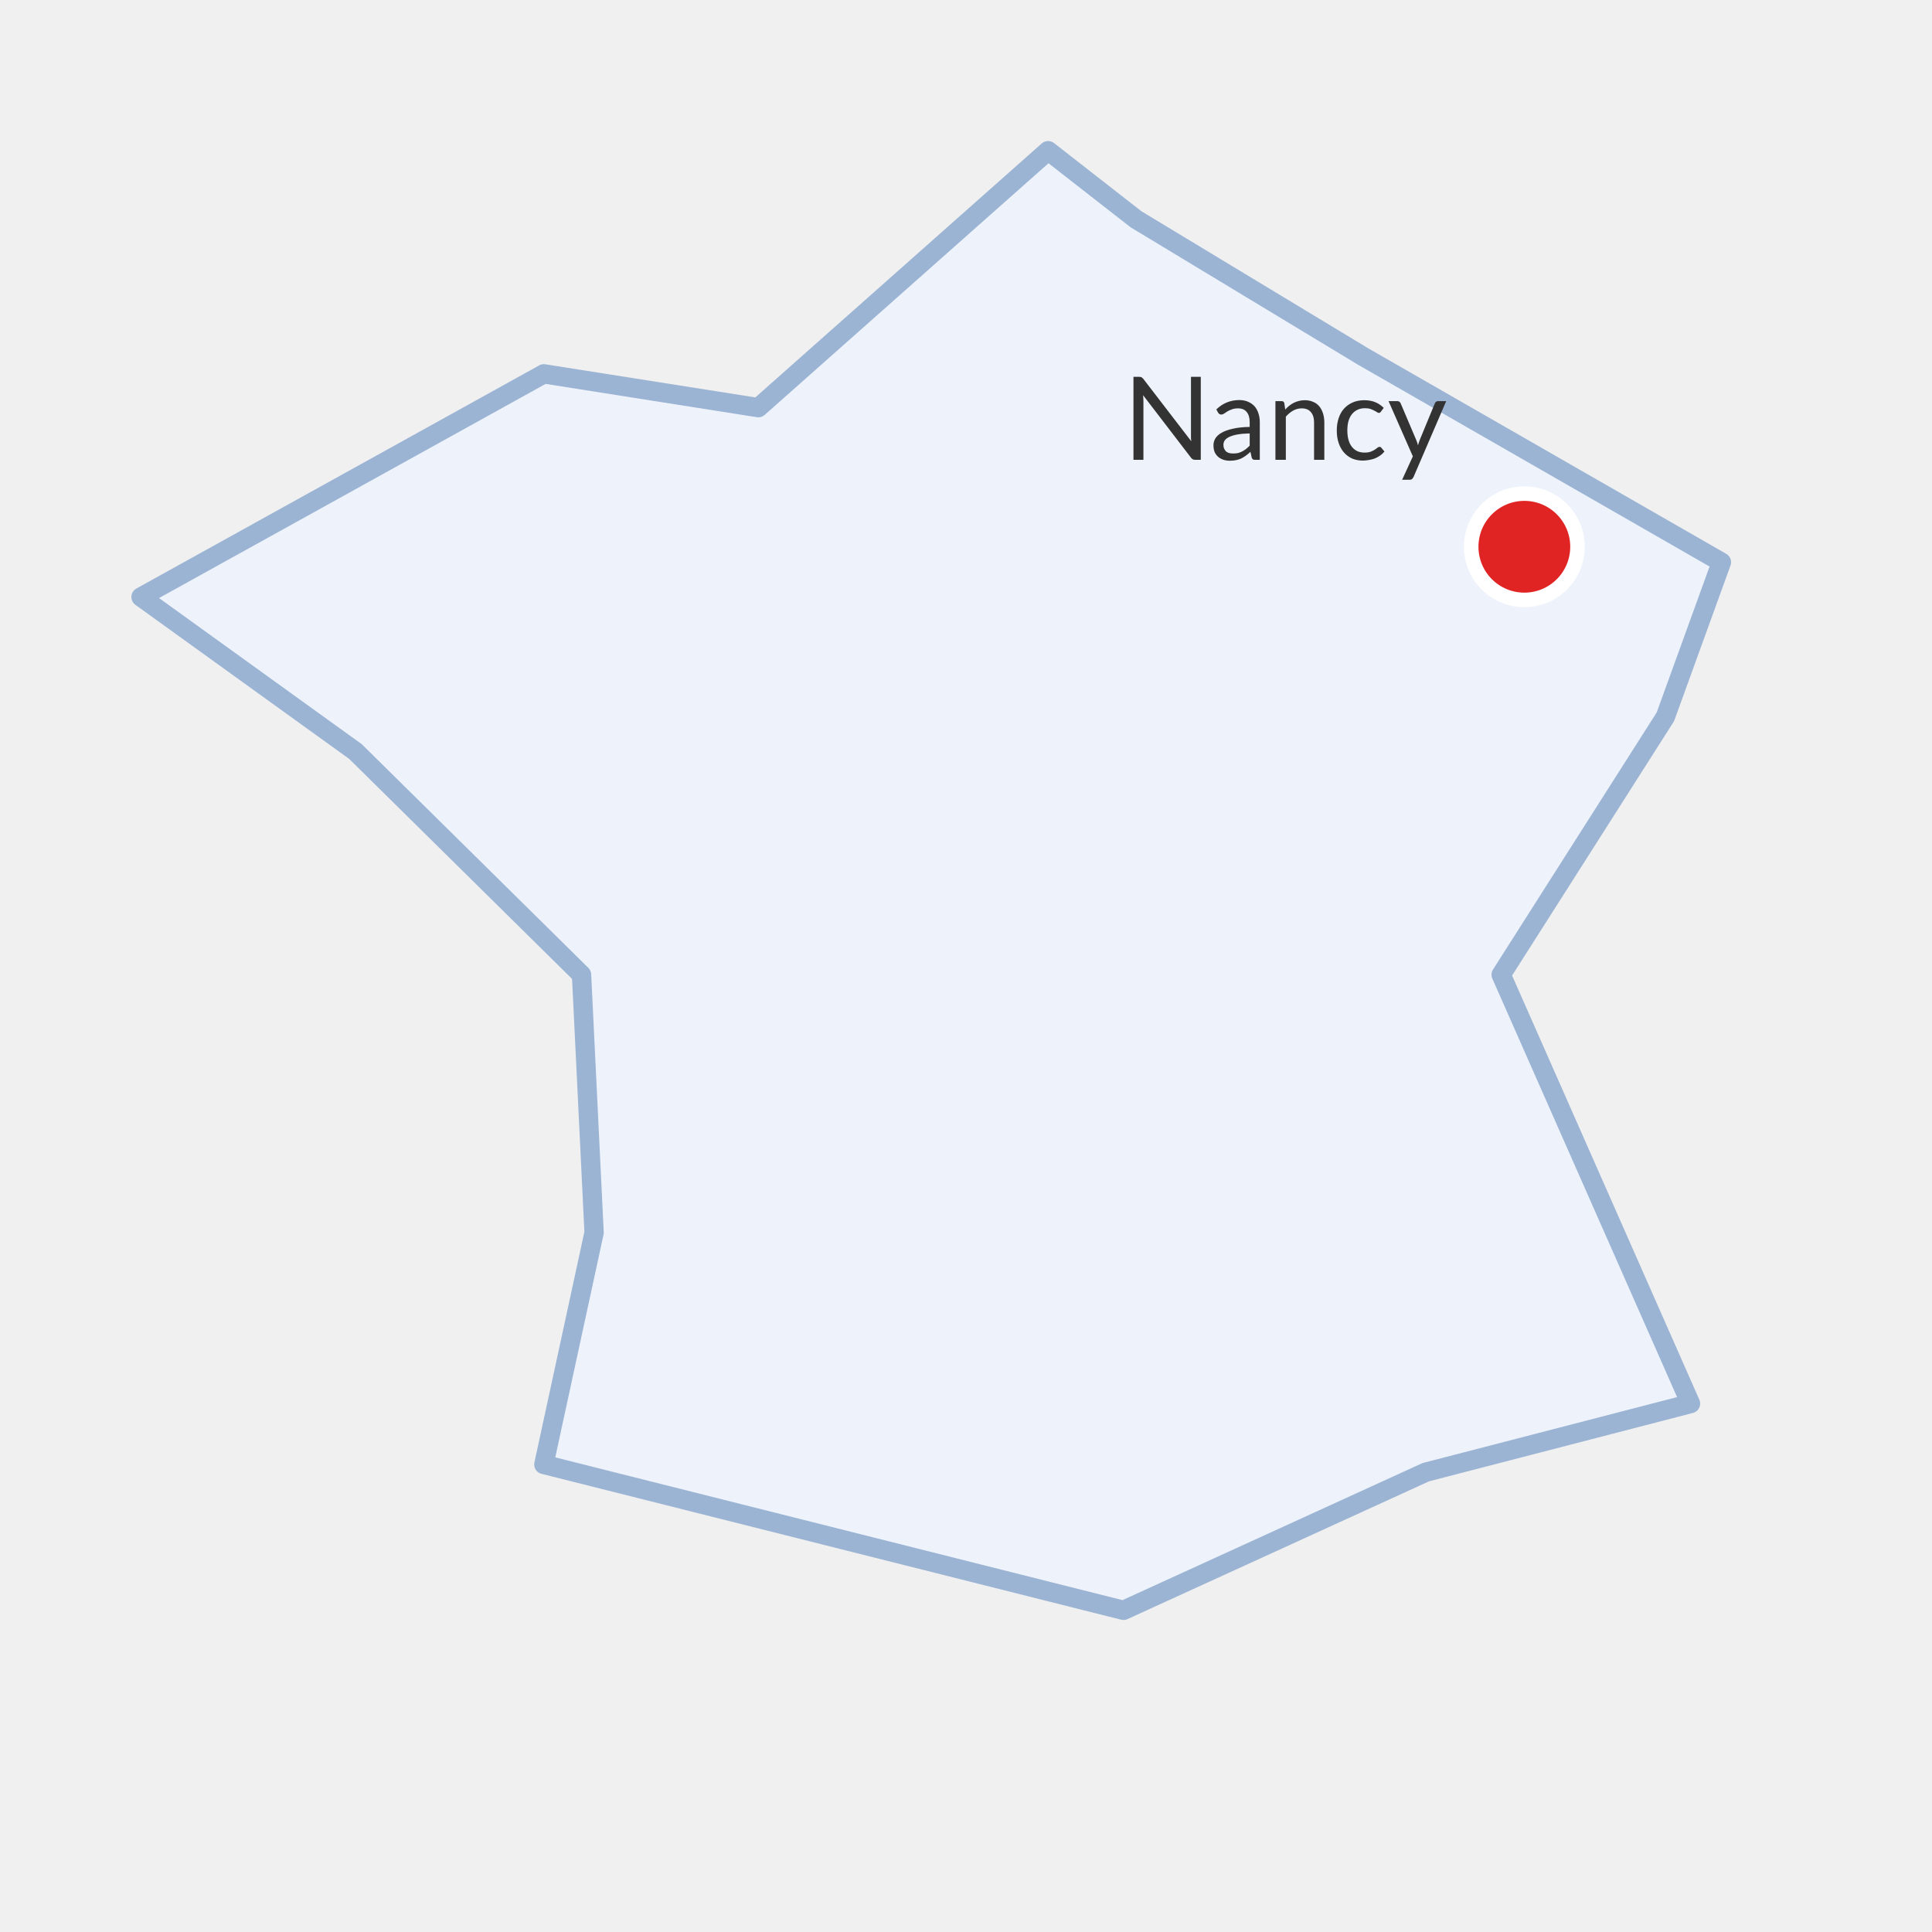
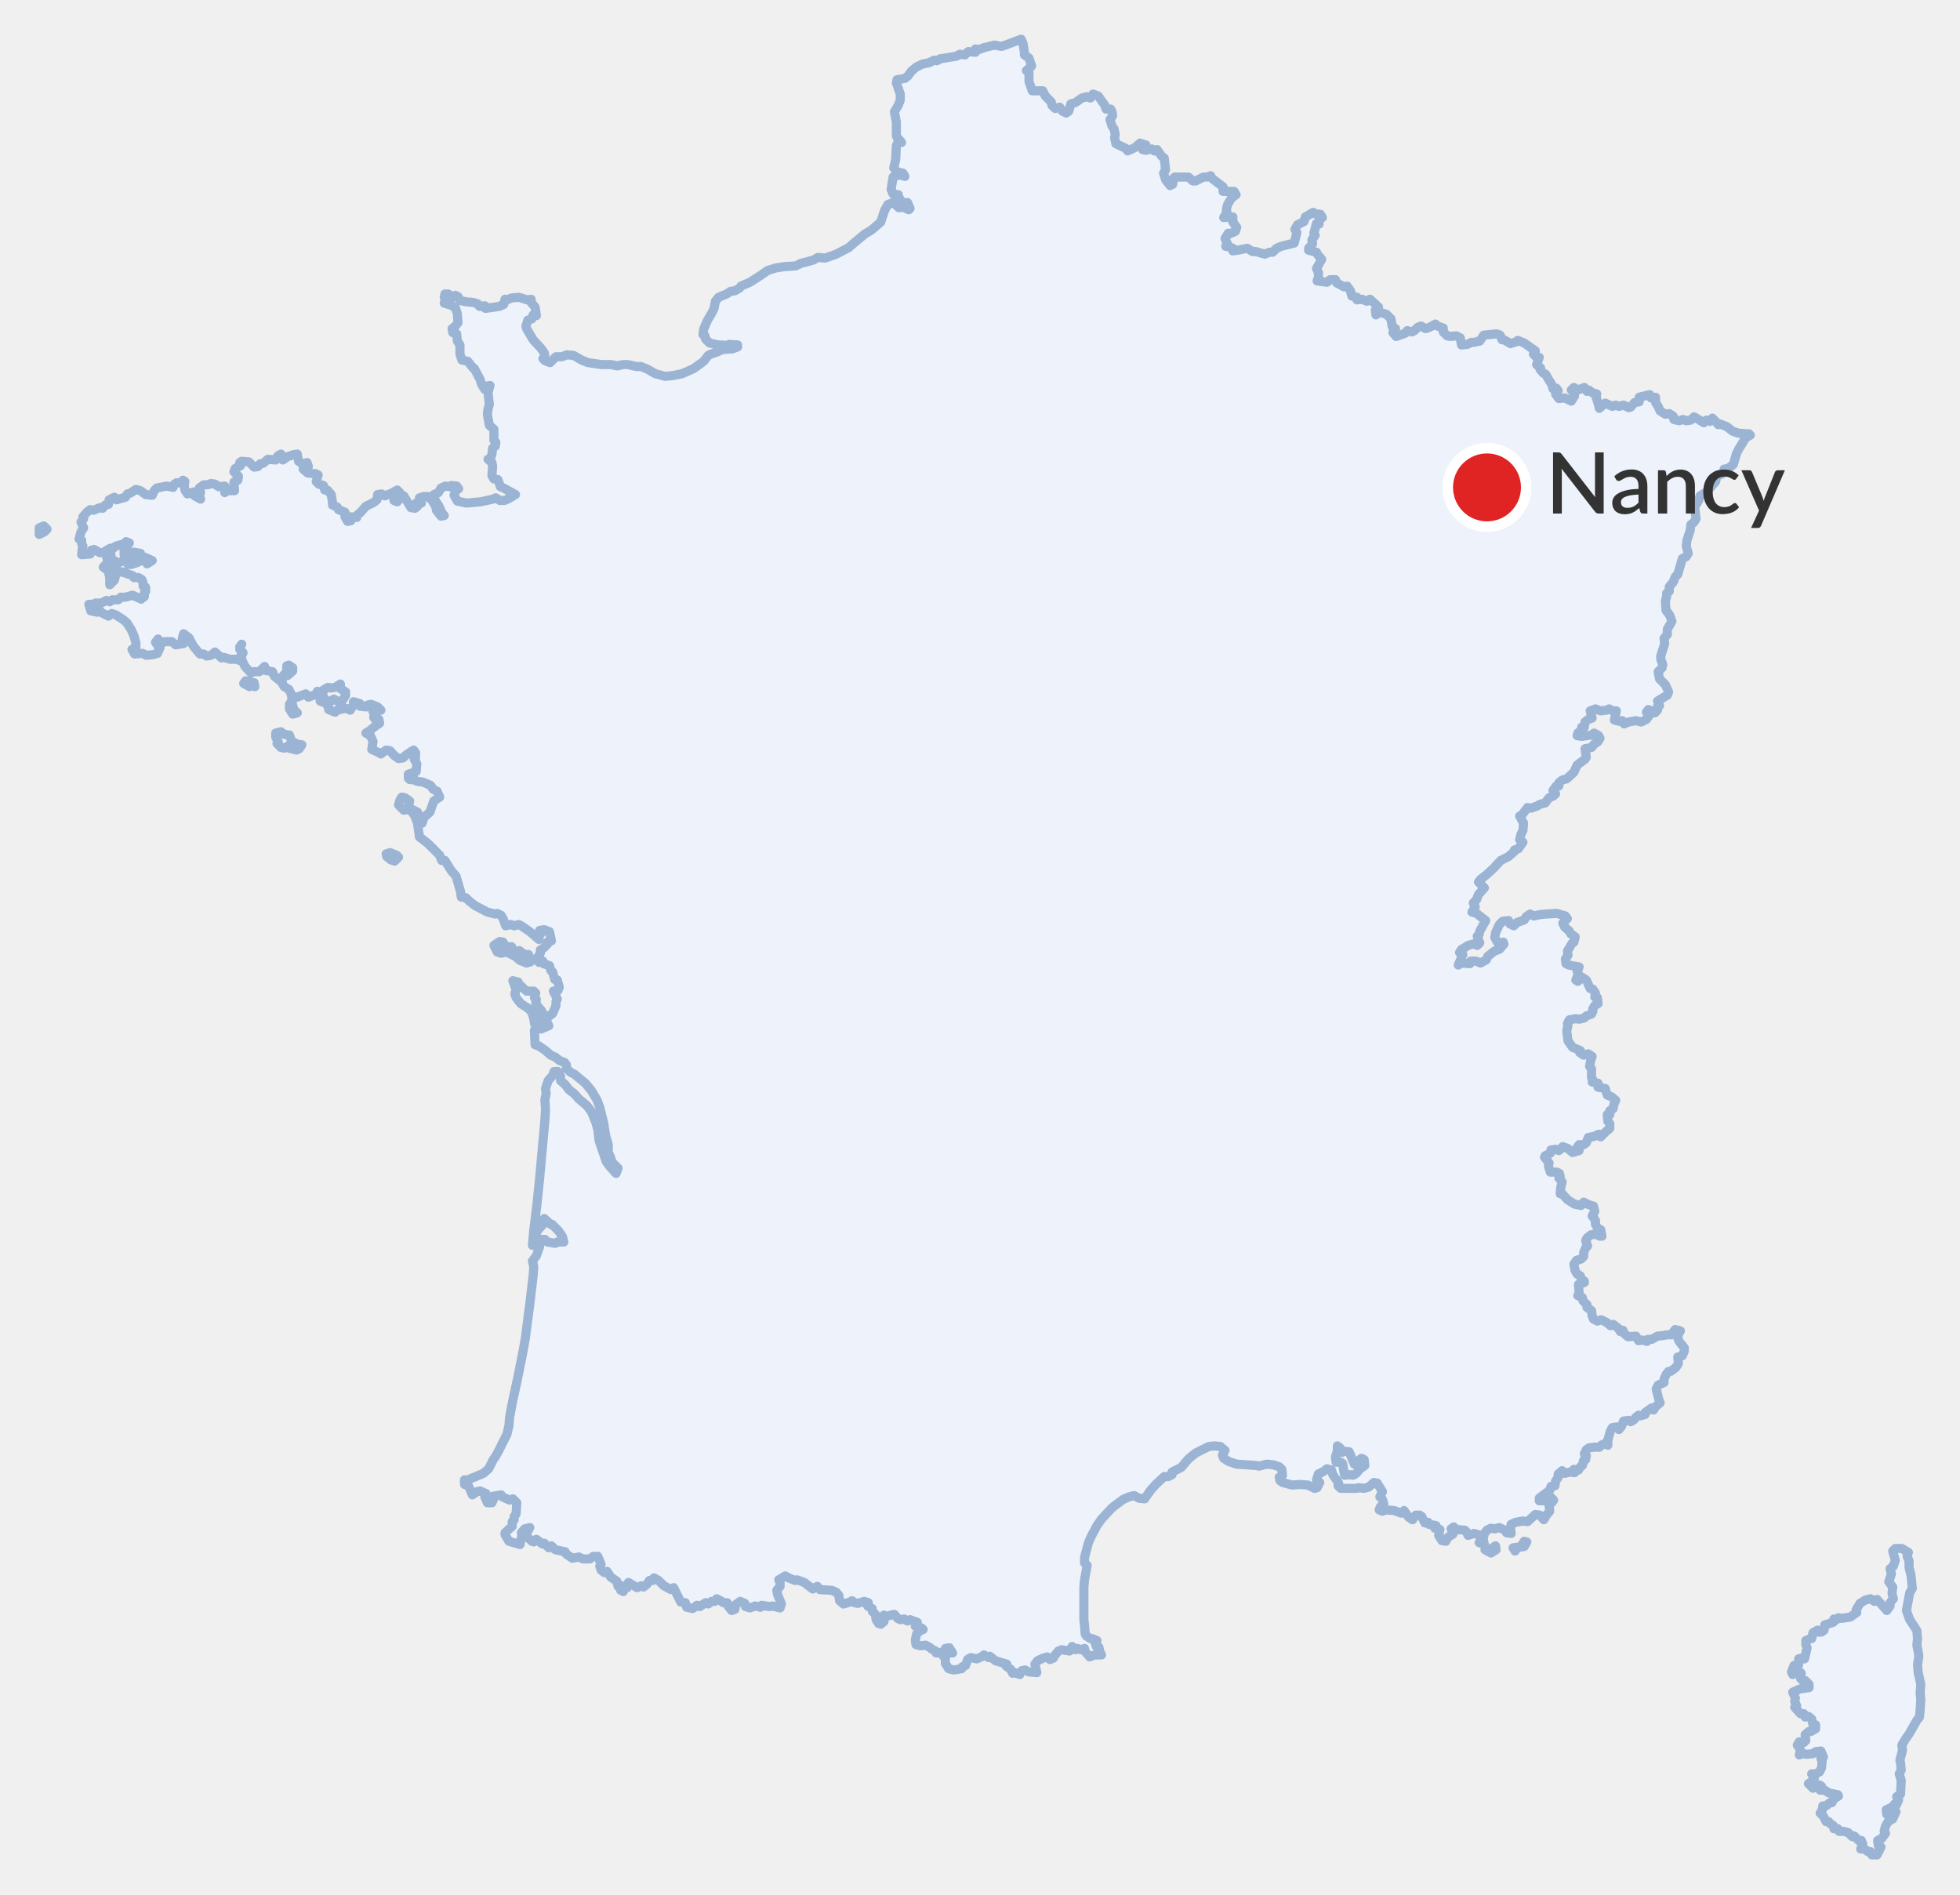
- <svg xmlns="http://www.w3.org/2000/svg" viewBox="0 0 200 200" width="200" height="200" role="img" aria-label="Map of France, Nancy">
-   <polygon points="108.5,15.6 117.6,22.7 141.1,36.9 178.2,58.2 172.4,74.2 155.4,100.9 175.0,145.3 147.6,152.4 116.3,166.7 56.3,151.6 61.5,127.6 60.2,100.9 36.8,77.8 14.6,61.8 56.3,38.7 78.5,42.2" fill="#eef3fb" stroke="#9bb4d4" stroke-width="2" stroke-linejoin="round" />
-   <circle cx="157.8" cy="56.6" r="5.5" fill="#e02424" />
-   <circle cx="157.8" cy="56.6" r="5.5" fill="none" stroke="#fff" stroke-width="1.5" />
-   <text x="149.8" y="47.6" text-anchor="end" font-family="Lato,Arial,sans-serif" font-size="12" fill="#333">Nancy</text>
+ <svg xmlns="http://www.w3.org/2000/svg" viewBox="0 0 300 290" width="300" height="290" role="img" aria-label="Map of France, Nancy">
+   <path d="M246.3,108.5 L245.9,108.7 L245.0,108.8 L244.2,108.5 L243.4,108.8 L243.7,109.9 L243.1,110.1 L242.6,110.5 L242.5,111.3 L242.1,111.3 L242.0,111.8 L241.5,112.2 L241.4,112.6 L242.1,112.7 L243.6,112.5 L244.0,112.2 L244.7,112.6 L244.9,113.0 L244.6,113.5 L244.0,113.9 L243.6,114.4 L242.6,114.6 L242.8,115.9 L242.6,116.2 L241.4,117.1 L240.9,118.2 L239.8,119.2 L239.1,119.4 L238.6,119.8 L238.6,120.3 L238.2,120.3 L237.7,121.0 L238.1,121.5 L237.8,121.8 L237.1,122.1 L236.5,122.9 L235.7,123.1 L235.2,123.4 L234.3,123.7 L233.8,123.6 L232.9,124.8 L232.6,124.9 L233.2,126.0 L233.1,127.1 L232.8,127.7 L232.6,128.5 L233.1,128.9 L232.4,129.9 L231.8,130.1 L231.8,130.3 L230.9,131.1 L229.7,131.7 L228.6,132.9 L227.5,133.9 L226.6,134.6 L226.3,135.0 L226.8,135.5 L227.2,135.9 L226.3,136.9 L226.0,137.7 L225.5,138.2 L225.8,138.8 L225.3,139.6 L226.0,139.8 L227.4,140.9 L226.5,142.5 L226.4,143.0 L226.1,143.3 L226.5,144.3 L226.1,144.7 L225.8,144.4 L224.7,144.7 L224.1,145.1 L223.7,145.3 L223.4,145.8 L223.9,146.1 L223.2,147.7 L223.8,147.4 L225.0,147.5 L225.1,147.1 L225.9,147.1 L226.6,147.4 L227.5,146.9 L227.7,146.4 L228.7,145.6 L229.5,145.3 L230.2,144.5 L230.1,144.2 L229.3,144.4 L228.8,143.5 L228.9,142.8 L229.5,141.5 L230.0,141.0 L230.9,140.9 L231.1,141.4 L231.7,141.7 L232.2,141.2 L233.3,140.8 L233.6,140.3 L234.2,139.9 L234.8,140.2 L235.6,140.0 L236.6,139.9 L238.3,139.8 L239.6,140.2 L239.9,140.6 L239.2,141.3 L239.5,141.9 L240.2,142.5 L240.4,142.9 L241.1,143.4 L240.9,144.2 L240.6,144.4 L239.9,145.6 L240.0,146.2 L239.6,146.8 L239.7,147.5 L240.1,147.7 L241.7,148.0 L241.4,148.7 L241.6,149.0 L241.2,150.0 L241.5,150.2 L242.2,149.6 L242.8,150.0 L243.4,151.3 L243.8,151.4 L244.2,152.0 L244.1,152.6 L244.5,152.7 L244.6,153.6 L244.1,153.9 L243.8,154.4 L243.8,154.8 L243.6,155.2 L242.8,155.5 L242.5,155.8 L241.7,156.0 L241.2,155.9 L240.2,156.1 L239.9,156.7 L240.0,156.9 L239.8,157.8 L240.0,159.3 L240.7,160.3 L241.9,160.8 L241.8,161.1 L242.4,161.5 L243.1,161.3 L243.7,161.7 L243.5,162.2 L243.3,163.2 L243.6,163.6 L243.6,164.9 L243.8,165.3 L243.7,165.6 L244.6,165.8 L244.6,166.4 L245.7,166.6 L246.0,167.6 L246.7,167.9 L247.3,168.4 L247.0,169.1 L246.9,169.7 L246.4,170.0 L246.4,170.6 L246.0,170.6 L246.1,171.6 L246.4,172.0 L246.4,172.7 L245.8,173.2 L245.0,174.0 L244.7,173.6 L244.1,173.9 L243.1,174.1 L242.8,174.9 L242.4,175.2 L241.7,175.2 L241.4,175.6 L241.7,176.1 L240.7,176.4 L240.0,175.8 L239.2,175.5 L238.6,176.1 L238.1,175.9 L237.4,176.0 L237.3,176.5 L236.5,176.9 L236.4,177.1 L237.1,178.0 L237.0,178.5 L237.3,179.4 L238.3,179.4 L238.7,179.6 L238.8,180.1 L238.6,180.3 L239.1,180.9 L238.9,181.7 L238.8,182.7 L239.2,182.8 L239.9,183.6 L241.0,184.3 L242.0,184.5 L242.4,184.0 L243.2,184.4 L243.9,184.6 L244.1,185.4 L243.7,186.1 L244.2,186.8 L244.2,187.4 L244.6,188.1 L245.0,188.2 L245.2,189.2 L244.9,189.2 L244.2,188.9 L243.5,189.0 L242.9,189.5 L242.7,189.9 L243.0,190.7 L242.7,191.0 L242.4,191.7 L242.4,192.3 L242.0,192.7 L241.3,192.9 L240.9,193.5 L241.1,194.5 L241.4,195.0 L241.9,195.3 L242.0,195.7 L242.5,196.1 L242.5,196.3 L241.6,196.6 L241.7,197.9 L241.5,198.3 L242.2,198.6 L242.3,199.1 L242.9,199.7 L242.9,200.1 L243.6,200.6 L243.7,201.4 L243.9,201.9 L244.5,202.2 L245.1,202.0 L245.9,202.4 L246.5,202.9 L246.9,202.7 L247.7,203.3 L248.0,203.8 L248.4,203.6 L248.6,204.1 L249.2,204.6 L250.4,204.5 L250.8,205.2 L251.4,205.1 L252.1,205.3 L252.2,205.0 L252.8,205.0 L253.7,204.5 L254.7,204.4 L255.1,204.3 L255.8,204.3 L256.4,203.5 L257.2,203.7 L256.9,204.2 L256.8,204.8 L257.0,205.3 L257.8,206.3 L257.8,206.8 L257.5,207.5 L256.8,207.7 L256.9,208.7 L256.5,209.3 L255.7,209.9 L255.4,209.9 L255.0,210.4 L254.7,211.1 L254.7,211.6 L253.8,212.0 L253.5,212.6 L253.9,214.2 L254.1,214.7 L253.4,215.3 L253.1,215.8 L252.8,215.5 L251.8,216.2 L251.8,216.5 L251.1,216.7 L250.8,216.6 L250.4,216.9 L250.1,217.3 L249.6,217.6 L249.3,217.4 L248.5,217.5 L248.2,218.3 L247.8,218.8 L247.5,218.4 L246.8,218.5 L246.5,219.0 L246.1,220.4 L246.1,221.2 L245.7,220.9 L245.1,221.2 L244.8,221.5 L244.0,221.5 L243.2,221.6 L242.8,221.9 L242.5,222.5 L242.8,222.8 L242.7,223.4 L242.4,223.5 L242.2,224.3 L241.9,224.5 L241.6,225.0 L240.9,224.9 L241.0,225.4 L240.3,225.3 L239.5,225.5 L239.1,225.1 L238.5,225.6 L238.5,226.1 L238.1,226.7 L238.0,227.4 L237.4,227.5 L237.2,228.1 L235.6,229.3 L235.6,229.7 L236.3,229.7 L236.7,229.4 L237.1,229.6 L237.4,229.2 L237.8,229.6 L237.6,229.9 L237.1,230.4 L237.2,231.3 L236.7,231.9 L236.3,232.6 L235.7,231.9 L235.0,231.8 L233.8,232.9 L233.1,232.8 L232.0,233.0 L231.3,233.3 L231.2,233.8 L231.3,234.7 L230.6,234.6 L230.3,234.2 L229.5,233.8 L228.8,234.0 L228.2,233.9 L227.6,234.2 L227.2,234.7 L227.0,235.5 L227.2,236.4 L226.4,236.1 L226.7,235.8 L226.6,235.0 L225.6,234.7 L224.7,235.0 L224.5,234.5 L224.2,234.2 L222.9,234.1 L222.5,233.7 L222.1,234.0 L222.4,234.8 L221.6,235.3 L221.3,235.9 L220.7,235.8 L220.2,235.0 L220.4,234.1 L219.6,233.9 L219.8,233.5 L218.7,233.3 L218.6,233.0 L218.1,233.1 L217.6,232.1 L217.3,231.9 L216.7,231.9 L216.2,232.6 L215.6,232.2 L214.9,231.2 L214.5,231.6 L213.4,231.2 L212.1,231.1 L211.6,231.3 L211.1,231.1 L211.3,230.6 L211.8,230.2 L211.6,229.5 L211.2,229.1 L211.6,228.3 L210.8,227.0 L210.3,226.9 L209.5,227.6 L208.8,227.8 L207.9,227.7 L207.7,227.8 L205.2,227.8 L204.8,227.4 L204.9,227.0 L204.0,225.7 L203.8,225.0 L203.1,224.8 L202.6,225.2 L201.8,225.6 L201.5,226.5 L202.0,226.9 L201.6,227.7 L201.2,227.8 L200.2,227.3 L198.9,227.2 L197.8,227.3 L196.3,226.9 L195.9,226.6 L195.8,226.1 L196.3,225.8 L196.2,224.9 L195.8,224.5 L194.9,224.2 L193.9,224.1 L192.7,224.4 L192.3,224.3 L189.3,224.1 L188.1,223.7 L187.3,223.2 L187.1,222.7 L187.5,222.0 L186.8,221.4 L185.9,221.3 L185.0,221.4 L184.2,221.8 L183.0,222.4 L181.9,223.3 L180.8,224.6 L179.4,225.3 L179.4,225.7 L178.8,226.0 L178.2,226.0 L177.0,227.1 L176.1,228.1 L175.2,229.4 L174.3,229.3 L173.6,228.9 L172.8,229.1 L171.9,229.5 L170.3,230.7 L169.9,231.1 L168.6,232.5 L167.9,233.5 L167.0,235.2 L166.6,236.1 L166.0,238.4 L166.0,239.2 L166.4,239.6 L166.0,241.8 L165.9,242.9 L165.9,244.9 L165.9,246.4 L165.9,247.9 L166.0,248.8 L166.1,250.1 L166.3,250.4 L166.9,250.8 L167.2,250.8 L167.9,251.1 L167.6,251.4 L167.8,252.0 L168.2,252.1 L168.3,252.7 L168.6,253.3 L167.5,253.3 L166.8,253.6 L166.1,252.8 L166.0,252.3 L165.4,252.5 L164.9,252.3 L164.6,252.5 L164.1,252.0 L163.7,252.7 L162.5,252.5 L162.0,252.7 L161.5,253.3 L161.2,253.8 L160.7,254.0 L160.3,253.6 L159.6,253.8 L158.8,254.2 L158.4,254.7 L158.7,256.0 L157.5,255.9 L156.9,255.6 L156.4,255.7 L156.1,256.3 L155.3,256.0 L155.0,256.1 L154.7,255.5 L154.0,255.0 L154.1,254.7 L152.4,254.2 L151.5,253.5 L151.3,253.7 L150.6,253.3 L150.4,253.5 L149.5,253.9 L148.6,253.7 L148.1,254.0 L147.8,254.9 L147.3,255.1 L147.2,255.4 L146.0,255.6 L145.2,255.4 L144.7,254.6 L144.7,253.7 L144.4,253.5 L144.3,252.8 L143.9,253.0 L143.3,253.0 L143.2,252.7 L142.6,252.4 L142.4,252.2 L141.7,251.8 L140.9,251.9 L140.2,251.7 L140.1,251.0 L140.3,250.1 L140.7,249.7 L141.3,249.4 L141.1,249.2 L140.1,248.9 L140.4,248.3 L139.3,247.9 L138.9,248.1 L138.4,247.8 L137.8,247.9 L137.4,247.7 L136.9,247.1 L136.7,247.1 L135.7,247.4 L135.3,247.2 L135.1,247.8 L135.3,248.2 L134.8,248.6 L134.5,248.5 L134.1,247.9 L134.0,247.1 L133.5,246.6 L133.5,246.2 L132.8,245.8 L132.9,245.3 L132.3,245.1 L131.3,245.4 L130.8,245.3 L130.4,245.0 L130.1,245.2 L129.1,245.5 L128.5,245.0 L128.4,244.2 L128.0,243.7 L127.3,243.4 L125.5,243.3 L125.1,242.8 L124.4,243.2 L123.1,242.2 L122.0,241.8 L121.7,241.9 L120.7,241.5 L120.2,241.2 L119.2,241.8 L119.4,242.2 L119.4,242.8 L118.9,243.4 L119.0,244.0 L119.6,245.5 L119.4,246.1 L118.2,245.8 L117.8,245.9 L116.6,245.7 L116.4,246.0 L115.6,245.8 L114.8,246.1 L114.1,245.9 L114.0,245.4 L113.3,245.1 L112.6,245.6 L112.5,246.3 L112.0,246.5 L111.5,245.9 L111.3,245.3 L110.7,245.3 L110.3,245.0 L109.7,244.7 L109.4,245.1 L108.9,245.1 L108.4,245.5 L108.0,245.3 L107.1,245.9 L106.7,245.7 L106.0,246.2 L105.1,246.0 L104.9,245.3 L104.2,245.2 L103.1,243.0 L102.7,243.3 L101.6,242.7 L100.8,241.9 L100.1,241.5 L99.9,241.9 L99.4,241.9 L99.0,242.5 L98.5,242.9 L98.2,242.7 L97.5,243.0 L96.2,242.2 L95.9,242.6 L96.0,243.0 L95.6,243.1 L95.4,243.6 L95.0,243.4 L95.1,242.7 L94.6,242.8 L94.4,242.0 L93.5,241.4 L92.9,240.5 L92.5,240.7 L92.0,240.3 L91.8,239.7 L92.0,239.4 L91.5,238.2 L90.8,238.2 L90.3,238.6 L89.2,238.6 L88.6,238.3 L87.6,238.5 L86.6,237.8 L86.5,237.5 L85.0,237.2 L84.4,236.6 L84.0,236.9 L83.3,236.2 L83.0,236.3 L82.1,235.6 L81.7,236.0 L81.4,235.9 L81.0,235.5 L80.5,235.2 L80.7,234.5 L81.1,233.8 L80.3,234.0 L79.8,234.6 L79.9,234.9 L79.6,236.4 L77.9,235.9 L77.3,234.9 L77.3,234.6 L78.4,233.6 L78.4,232.9 L78.7,232.6 L78.7,232.1 L79.0,231.7 L79.1,230.0 L78.5,229.4 L78.0,229.6 L76.9,229.1 L76.7,228.8 L75.5,229.0 L75.6,229.3 L75.3,230.0 L74.6,230.0 L74.2,229.1 L74.4,228.6 L73.5,228.2 L73.0,228.3 L72.3,228.8 L71.7,227.4 L71.1,227.2 L71.1,226.5 L71.6,226.5 L74.0,225.5 L74.8,224.8 L75.5,223.4 L75.8,223.0 L76.3,222.1 L76.9,220.9 L77.6,219.5 L77.9,218.2 L78.0,216.9 L78.5,214.3 L79.2,211.1 L80.0,207.1 L80.4,204.9 L81.1,199.5 L81.6,195.3 L81.7,193.9 L81.5,193.0 L82.1,192.2 L82.6,190.8 L82.6,190.3 L82.8,189.7 L83.4,189.7 L83.8,190.1 L85.0,190.3 L85.3,190.1 L86.3,190.1 L86.1,189.3 L85.5,188.4 L84.5,187.4 L84.3,187.4 L83.3,186.5 L83.1,187.0 L83.2,187.3 L82.3,188.3 L81.9,189.2 L81.8,190.3 L81.5,190.6 L81.7,188.3 L82.2,184.2 L82.6,180.3 L82.9,177.0 L83.4,171.5 L83.5,169.8 L83.4,168.3 L83.6,167.4 L83.5,166.6 L83.9,165.4 L84.6,164.6 L84.8,164.0 L85.4,164.0 L85.8,164.7 L85.8,165.4 L86.5,166.0 L87.1,166.8 L87.9,167.4 L88.6,168.2 L89.8,169.2 L90.5,170.1 L91.2,171.8 L91.5,172.9 L91.7,174.6 L92.8,177.8 L93.4,178.6 L94.3,179.6 L94.6,178.8 L93.7,177.9 L93.4,177.0 L93.1,176.4 L93.1,175.2 L92.7,173.8 L92.4,171.9 L92.1,170.7 L91.8,169.5 L91.4,168.4 L90.5,166.9 L89.6,165.8 L87.9,164.4 L87.3,164.1 L86.7,163.5 L86.7,163.0 L86.4,162.6 L85.6,162.3 L85.0,161.8 L84.3,161.5 L83.5,160.8 L82.5,160.1 L81.9,159.9 L81.8,157.7 L82.5,157.3 L82.8,157.5 L84.0,157.0 L83.5,155.9 L83.6,155.4 L84.1,155.5 L84.6,155.1 L85.1,153.9 L85.1,153.3 L85.3,152.9 L84.7,151.7 L85.4,151.6 L85.6,151.1 L85.3,150.0 L84.9,149.9 L84.6,148.8 L84.3,148.5 L84.1,147.8 L83.2,147.5 L83.1,147.1 L82.5,147.3 L82.2,146.7 L82.7,145.9 L82.7,145.4 L83.2,145.1 L83.8,144.5 L83.8,144.2 L84.4,144.0 L84.1,142.6 L83.3,142.3 L82.6,142.4 L82.8,142.9 L82.5,143.2 L82.5,143.8 L81.1,142.6 L79.8,141.7 L79.4,141.5 L78.7,141.7 L78.2,141.5 L77.4,141.7 L77.0,140.6 L76.7,140.1 L76.1,139.8 L75.8,139.9 L74.6,139.6 L72.7,138.6 L71.8,137.9 L71.3,137.4 L70.6,137.3 L70.5,136.5 L69.8,134.1 L69.1,133.3 L68.1,131.7 L67.6,131.7 L67.3,130.9 L65.5,129.1 L64.2,128.1 L63.9,126.0 L64.6,126.0 L64.9,125.1 L65.8,124.3 L66.4,122.6 L67.3,122.0 L66.9,121.1 L66.3,120.8 L65.9,120.2 L64.7,119.7 L63.9,119.6 L63.5,119.4 L62.7,119.3 L62.5,119.1 L62.5,118.5 L63.7,118.1 L63.8,116.9 L63.4,116.2 L63.6,116.0 L63.6,115.2 L63.3,114.8 L62.1,115.6 L61.7,116.0 L61.0,116.1 L60.3,115.6 L59.7,114.9 L59.1,114.8 L58.3,115.4 L58.0,115.2 L56.9,114.7 L57.1,113.5 L56.7,112.6 L56.0,112.2 L56.5,111.9 L57.5,111.1 L58.1,110.7 L58.0,110.1 L57.5,110.2 L57.2,109.8 L57.3,109.3 L57.1,108.9 L58.3,108.7 L57.8,108.2 L56.8,107.8 L56.3,107.9 L56.1,108.2 L55.1,108.1 L55.1,107.7 L54.1,107.4 L54.2,107.7 L53.6,108.7 L52.9,108.4 L51.6,108.7 L51.3,109.0 L50.3,108.6 L50.3,108.2 L49.8,107.6 L49.0,107.3 L49.1,106.9 L49.6,106.8 L50.0,107.4 L50.9,107.2 L51.1,107.0 L52.0,107.5 L52.5,107.1 L52.9,106.4 L52.9,105.9 L52.1,105.4 L52.1,104.7 L51.3,105.2 L50.6,105.3 L50.2,105.2 L49.5,105.6 L49.4,106.2 L48.6,105.8 L48.3,106.3 L47.2,106.7 L46.8,106.2 L45.5,106.7 L44.9,106.6 L44.7,107.6 L45.0,108.7 L45.5,109.1 L44.8,109.3 L44.3,108.5 L44.3,107.8 L44.7,107.2 L44.6,106.3 L44.2,105.5 L43.5,105.1 L43.2,104.6 L43.2,103.9 L43.6,103.4 L44.0,103.4 L44.8,102.7 L44.8,102.2 L44.2,101.8 L43.9,101.9 L43.9,102.8 L43.0,103.8 L43.1,104.4 L42.0,103.5 L41.7,102.8 L40.6,102.6 L40.5,102.0 L39.7,102.8 L38.9,102.8 L38.4,103.0 L37.5,102.0 L37.1,101.2 L36.9,100.5 L37.2,99.9 L36.8,99.5 L36.7,99.0 L37.0,98.6 L36.7,99.0 L36.7,99.4 L37.0,99.9 L36.7,101.1 L36.2,100.9 L35.2,100.9 L34.2,100.6 L33.9,100.7 L32.9,99.8 L32.3,100.3 L31.6,100.4 L31.2,100.1 L30.6,100.1 L29.6,98.9 L28.9,97.6 L28.1,97.0 L27.9,97.7 L28.1,98.5 L26.9,98.7 L26.3,98.2 L25.2,98.2 L24.5,98.6 L24.2,97.8 L23.8,98.3 L24.2,98.9 L24.5,99.1 L24.1,100.0 L23.4,100.2 L22.4,100.3 L21.8,100.0 L20.6,100.1 L20.2,99.4 L20.8,99.1 L20.8,98.4 L20.5,97.3 L20.1,96.4 L19.4,95.3 L18.8,94.8 L17.7,94.1 L17.1,93.9 L16.6,94.3 L15.6,93.8 L15.2,93.4 L14.9,93.7 L13.9,93.5 L13.6,92.5 L14.4,92.5 L14.6,92.3 L15.5,92.3 L16.3,91.9 L16.8,92.1 L17.2,91.8 L18.1,91.8 L18.5,91.4 L19.2,91.4 L20.3,91.1 L21.6,91.7 L22.1,91.3 L22.1,90.7 L22.3,90.5 L22.3,89.9 L21.9,89.7 L21.9,89.2 L21.7,88.7 L21.2,88.4 L20.5,88.4 L20.3,88.1 L18.6,87.5 L17.8,87.7 L17.5,88.8 L16.8,89.5 L16.8,88.3 L16.6,87.6 L17.0,87.4 L16.8,86.9 L16.2,87.1 L15.8,86.8 L16.5,86.1 L16.3,85.1 L16.8,84.6 L17.0,85.0 L16.8,85.9 L17.2,86.2 L17.5,85.8 L17.8,86.3 L18.7,85.9 L19.4,85.9 L19.6,86.4 L20.1,86.4 L21.0,86.1 L21.6,85.8 L22.3,85.8 L22.5,86.3 L23.3,85.8 L22.2,85.3 L21.2,85.3 L21.5,84.7 L20.5,84.5 L20.3,85.0 L19.0,84.9 L19.0,84.3 L19.8,83.1 L19.3,82.9 L19.1,83.3 L18.7,83.3 L17.7,83.6 L17.1,84.1 L16.9,83.9 L15.7,84.6 L15.3,84.6 L14.4,84.1 L14.0,84.2 L13.8,84.8 L12.5,84.9 L12.6,83.9 L12.7,83.6 L12.5,83.2 L12.5,82.7 L12.1,82.5 L12.4,81.4 L12.8,80.8 L12.4,79.9 L12.8,79.4 L12.7,79.1 L13.3,78.4 L13.8,78.0 L14.3,78.1 L15.3,77.7 L15.7,77.8 L16.1,77.3 L16.6,77.2 L16.7,76.5 L17.5,76.1 L17.8,76.5 L19.2,76.1 L19.5,75.6 L19.9,75.5 L20.8,74.9 L21.5,75.1 L22.3,75.7 L23.3,75.8 L23.6,75.1 L24.0,74.7 L25.5,74.4 L26.5,74.6 L26.6,74.2 L27.0,73.9 L27.7,73.9 L28.0,73.5 L28.3,73.7 L28.2,74.2 L28.3,75.0 L28.7,75.6 L29.6,75.3 L29.8,75.9 L30.7,76.4 L30.5,75.7 L30.7,75.4 L30.5,74.7 L31.2,74.2 L31.8,74.2 L32.3,74.0 L32.9,74.1 L33.5,74.5 L34.4,74.4 L34.7,75.1 L34.4,75.4 L34.8,75.1 L35.9,75.1 L35.8,73.8 L36.4,73.5 L36.5,72.9 L35.8,72.2 L36.0,71.7 L36.8,71.3 L36.7,70.8 L37.0,70.6 L38.1,70.7 L38.9,71.5 L39.5,71.4 L39.8,71.0 L40.3,70.9 L41.0,70.3 L42.2,70.4 L42.5,69.8 L43.0,69.5 L43.3,70.4 L44.0,69.9 L44.9,69.6 L45.5,69.5 L45.7,70.6 L46.3,71.0 L47.0,70.8 L47.2,71.4 L46.4,71.8 L47.1,72.4 L48.3,72.5 L48.7,72.7 L48.4,73.7 L48.8,74.1 L49.5,74.3 L49.7,75.0 L50.1,75.0 L50.7,75.7 L50.9,76.9 L50.9,77.3 L51.6,77.6 L51.8,78.0 L52.8,78.4 L52.8,79.1 L53.2,79.8 L53.7,79.7 L53.6,79.1 L54.6,79.2 L54.6,78.9 L55.1,78.5 L56.0,77.5 L57.2,76.9 L57.7,76.5 L57.8,75.7 L58.4,75.6 L58.9,75.9 L59.9,75.5 L60.8,75.0 L61.2,75.4 L60.8,76.2 L60.3,76.6 L60.8,76.8 L61.1,76.4 L61.8,75.9 L62.9,77.7 L63.5,77.8 L63.9,77.5 L63.7,77.0 L64.5,77.0 L64.2,76.2 L64.8,76.0 L65.5,76.0 L65.9,76.4 L66.4,76.5 L66.3,76.9 L66.7,77.5 L66.8,78.1 L67.5,79.0 L68.0,78.9 L67.7,78.6 L67.1,77.3 L66.8,76.9 L66.4,76.1 L66.4,75.7 L67.1,75.4 L67.5,74.7 L68.2,74.4 L68.8,74.5 L69.1,74.3 L69.9,74.4 L70.2,74.8 L69.7,75.2 L69.5,75.8 L70.0,76.7 L71.4,77.0 L73.6,76.8 L75.4,76.4 L75.9,76.2 L76.5,76.6 L77.2,76.6 L77.9,76.3 L78.9,75.7 L77.1,74.7 L76.6,74.5 L76.2,73.4 L75.6,73.3 L75.3,72.8 L75.4,71.3 L75.3,70.8 L74.7,70.3 L75.1,70.1 L75.3,69.5 L75.4,68.6 L75.8,68.3 L75.9,67.7 L75.6,67.4 L75.6,65.7 L74.9,65.1 L74.6,63.4 L74.7,62.6 L74.9,61.9 L74.7,60.1 L75.0,59.0 L74.5,59.1 L74.2,59.6 L73.7,58.8 L73.5,58.1 L72.6,56.4 L72.4,56.3 L71.6,55.3 L70.7,55.1 L70.4,54.2 L70.4,52.8 L70.0,52.2 L69.9,51.1 L69.3,50.9 L69.2,50.3 L69.7,49.9 L70.1,49.4 L70.0,48.0 L69.7,47.1 L69.0,46.7 L68.0,46.4 L68.2,45.9 L68.0,45.5 L68.1,45.0 L68.6,45.0 L69.3,45.5 L69.7,45.2 L70.1,45.4 L70.4,46.0 L71.4,46.2 L72.5,46.3 L73.1,46.5 L73.4,46.9 L74.2,46.8 L74.3,47.2 L76.4,46.9 L77.1,46.6 L77.3,45.8 L77.6,45.9 L78.3,45.6 L79.4,45.5 L80.7,45.9 L81.3,45.8 L81.3,46.3 L81.9,47.0 L82.1,48.3 L81.6,48.2 L81.4,48.8 L80.8,49.0 L80.5,49.9 L80.6,50.3 L81.6,52.0 L82.8,53.3 L83.3,54.0 L83.4,54.5 L83.1,54.9 L83.4,55.2 L84.2,55.5 L85.1,54.6 L86.0,54.6 L86.8,54.3 L87.8,54.4 L89.0,55.1 L90.0,55.5 L92.1,55.8 L93.5,55.8 L94.5,56.0 L95.4,55.8 L96.1,55.8 L97.4,56.1 L98.1,56.1 L99.1,56.5 L100.3,57.2 L101.8,57.6 L102.9,57.5 L104.4,57.2 L106.2,56.4 L107.7,55.3 L108.4,54.4 L108.8,54.2 L109.7,53.9 L110.6,53.5 L112.1,53.4 L112.9,53.1 L112.9,52.8 L111.6,52.7 L111.3,52.9 L110.5,52.8 L110.0,52.8 L108.6,52.5 L108.0,51.9 L107.9,51.4 L107.6,51.2 L107.7,50.4 L108.3,49.0 L108.9,48.0 L109.3,47.2 L109.5,46.1 L110.0,45.5 L111.2,45.0 L111.8,44.6 L112.5,44.5 L113.2,44.1 L113.4,43.8 L114.8,43.2 L116.5,42.1 L117.5,41.4 L118.8,41.0 L120.1,40.8 L120.3,40.8 L121.8,40.7 L122.6,40.3 L123.4,40.1 L124.5,39.8 L125.2,39.4 L126.3,39.5 L128.0,38.9 L129.9,37.9 L130.7,37.2 L132.4,35.8 L133.4,35.2 L134.8,34.0 L135.4,32.2 L135.9,31.3 L136.7,31.0 L137.6,31.8 L138.2,31.7 L139.1,32.1 L139.3,31.9 L138.9,31.0 L138.1,31.0 L137.5,30.1 L137.5,29.8 L136.7,29.7 L136.4,29.0 L136.7,27.1 L137.1,26.9 L137.9,26.8 L138.5,27.0 L138.2,26.5 L137.3,26.3 L136.8,25.7 L137.1,24.4 L137.2,22.3 L137.4,21.8 L138.0,21.8 L137.3,21.0 L137.2,20.8 L137.2,18.7 L136.9,17.1 L137.5,16.1 L137.8,15.3 L137.8,14.4 L137.2,12.7 L137.3,12.2 L138.5,12.0 L139.0,11.6 L139.5,10.9 L140.2,10.3 L141.2,9.8 L142.2,9.6 L143.0,9.2 L143.4,9.3 L143.9,9.0 L146.4,8.6 L146.9,8.3 L147.7,8.4 L148.2,7.9 L149.3,8.0 L149.3,7.5 L149.8,7.6 L150.6,7.3 L152.2,6.9 L153.3,7.1 L153.9,6.9 L156.3,6.0 L156.6,6.7 L156.8,8.1 L156.8,8.4 L157.5,8.9 L157.9,10.1 L157.1,10.8 L157.5,11.0 L157.5,12.5 L158.0,13.9 L159.6,13.9 L160.0,14.7 L160.9,15.6 L161.0,16.1 L161.5,16.6 L162.2,16.4 L162.6,17.0 L163.2,17.3 L163.6,17.0 L163.9,15.9 L164.6,15.7 L165.6,15.0 L166.4,14.8 L166.9,15.0 L167.3,14.4 L168.1,14.7 L169.1,16.1 L169.3,16.7 L170.0,16.7 L170.2,17.1 L170.3,17.7 L169.9,18.3 L170.2,19.3 L170.5,19.7 L170.7,20.6 L170.6,21.1 L170.8,22.0 L172.3,22.7 L172.6,23.1 L173.7,22.6 L174.5,21.9 L175.4,22.2 L174.9,22.9 L175.4,23.0 L176.3,22.8 L176.7,23.1 L177.1,22.9 L177.8,23.9 L178.2,24.2 L178.4,26.0 L178.1,26.5 L178.4,27.5 L179.1,28.4 L179.5,28.2 L179.6,27.3 L179.8,27.1 L181.9,27.1 L182.6,27.7 L183.0,27.7 L184.2,27.1 L184.7,27.1 L185.3,26.9 L185.5,27.3 L187.2,28.6 L187.2,29.3 L188.9,29.3 L189.2,29.8 L188.5,30.3 L187.9,31.3 L187.7,32.1 L187.8,32.5 L187.3,33.3 L188.7,33.2 L188.7,34.0 L189.3,34.8 L189.1,35.4 L188.2,35.8 L188.0,35.7 L187.5,36.5 L187.9,37.4 L187.6,37.7 L188.2,37.8 L188.7,38.0 L188.7,38.4 L189.4,38.3 L190.9,38.0 L191.7,38.5 L192.2,38.5 L193.6,38.9 L194.3,38.6 L194.8,38.6 L195.4,38.0 L196.1,37.7 L198.1,37.2 L198.5,35.6 L198.2,35.1 L198.6,34.4 L199.6,33.9 L199.8,33.2 L201.0,32.5 L201.1,32.7 L202.1,32.8 L202.4,33.3 L201.9,33.6 L201.9,34.3 L201.5,34.2 L201.1,35.7 L201.3,36.0 L200.8,36.7 L200.9,37.3 L200.3,38.0 L200.3,38.3 L201.5,38.6 L201.7,39.0 L202.3,39.7 L201.5,41.1 L201.8,41.7 L201.8,42.4 L201.6,43.0 L203.1,43.2 L203.6,42.8 L204.4,42.8 L204.6,43.3 L205.7,43.9 L206.2,43.8 L206.7,44.5 L206.9,45.3 L207.7,45.5 L207.7,45.9 L208.5,45.8 L209.2,46.1 L209.7,45.8 L211.0,47.0 L210.5,47.5 L210.6,48.2 L211.2,47.8 L212.2,48.1 L212.9,48.8 L213.1,50.0 L213.6,50.3 L213.2,50.9 L213.7,51.5 L215.1,51.0 L215.4,50.6 L216.1,50.8 L216.5,50.6 L217.0,50.1 L217.5,49.9 L218.2,50.3 L218.8,50.1 L219.7,49.6 L220.0,49.9 L220.9,50.2 L220.9,50.8 L221.5,51.4 L222.0,51.5 L222.9,51.4 L223.5,51.7 L223.7,52.8 L224.6,52.7 L225.2,52.4 L225.6,52.4 L226.5,52.2 L227.1,51.3 L229.1,51.1 L229.6,51.3 L229.9,52.0 L230.2,52.0 L231.2,52.6 L232.1,52.3 L232.3,52.1 L233.3,52.5 L235.0,53.7 L234.7,54.2 L235.1,54.6 L235.6,54.7 L235.2,55.8 L235.8,56.3 L235.7,56.5 L236.2,57.1 L236.6,57.3 L237.1,58.2 L237.5,58.8 L237.7,59.5 L238.2,59.4 L238.5,59.8 L238.1,60.3 L238.6,61.0 L239.5,60.9 L240.5,61.4 L241.0,60.6 L240.8,60.0 L240.5,59.7 L240.9,59.3 L241.5,59.7 L242.5,59.3 L242.9,59.9 L243.2,59.7 L243.7,60.1 L244.4,60.3 L244.3,60.8 L244.6,61.7 L244.8,62.5 L245.7,61.7 L246.8,62.2 L247.3,62.0 L247.8,62.2 L248.5,62.0 L249.3,62.4 L249.6,62.3 L250.2,61.6 L250.9,61.5 L250.9,60.8 L252.5,60.4 L252.7,60.9 L253.4,60.8 L253.4,61.6 L253.8,62.2 L254.1,62.9 L254.9,63.4 L255.5,63.3 L256.1,63.7 L256.2,64.2 L257.0,64.4 L257.6,64.2 L258.1,64.4 L258.8,64.3 L259.3,63.8 L260.8,64.7 L261.2,64.3 L261.7,64.5 L262.1,64.0 L262.6,64.5 L263.0,65.0 L263.3,64.9 L264.3,65.3 L265.2,66.0 L266.1,66.3 L267.7,66.4 L267.9,66.6 L267.2,67.0 L266.1,68.8 L265.8,69.4 L265.3,71.1 L264.5,71.7 L263.9,71.8 L263.8,72.3 L263.5,72.6 L262.8,72.7 L262.6,73.7 L261.2,75.3 L260.2,75.9 L260.0,76.6 L259.5,77.4 L259.4,77.7 L259.6,79.4 L259.3,79.9 L258.8,80.3 L258.7,81.2 L258.2,82.7 L258.1,83.6 L258.4,84.7 L258.1,85.2 L257.5,85.5 L256.8,87.9 L256.4,88.3 L256.1,89.1 L255.5,89.8 L255.5,90.5 L255.1,90.8 L255.1,91.3 L254.9,92.0 L255.0,93.4 L255.6,94.2 L255.9,95.1 L255.2,96.3 L255.2,97.1 L254.7,97.7 L254.8,98.5 L254.2,100.4 L254.2,100.9 L254.5,101.7 L254.4,102.2 L253.8,102.8 L254.0,103.9 L254.9,104.8 L255.4,105.9 L255.2,106.4 L253.7,107.3 L254.0,108.0 L253.7,108.1 L253.7,108.7 L253.3,109.1 L252.3,108.6 L252.0,109.0 L252.6,109.3 L252.0,110.1 L251.2,110.5 L250.4,110.3 L249.3,110.5 L248.6,110.8 L248.3,110.3 L247.8,110.4 L247.1,110.2 L247.4,108.8 L246.8,108.8 L246.3,108.5ZM144.7,252.3 L144.7,252.8 L145.2,253.0 L145.8,253.0 L145.3,252.2 L144.7,252.3ZM204.7,221.3 L204.7,222.1 L204.4,223.0 L204.5,223.8 L205.2,223.8 L205.5,224.0 L205.8,225.8 L206.6,225.7 L207.1,225.8 L207.6,225.5 L208.2,224.8 L208.9,224.3 L208.8,223.4 L208.4,223.2 L207.3,224.1 L206.5,222.2 L205.7,222.1 L205.4,222.3 L205.1,221.6 L204.7,221.3ZM61.0,131.2 L60.4,131.8 L59.8,131.6 L59.2,131.1 L59.1,130.7 L59.7,130.5 L60.7,130.9 L61.0,131.2ZM63.1,124.3 L62.6,123.9 L61.8,124.0 L61.0,123.2 L61.2,122.5 L61.5,122.0 L62.0,122.1 L62.7,122.6 L62.5,123.6 L63.9,124.3 L64.1,124.8 L64.0,125.4 L63.7,125.5 L63.5,124.9 L63.1,124.3ZM6.0,81.8 L6.0,80.8 L6.7,80.5 L7.2,81.0 L6.8,81.4 L6.0,81.8ZM39.0,105.1 L38.7,104.9 L38.2,105.1 L37.3,104.6 L37.6,104.2 L38.9,104.5 L39.0,105.1ZM43.5,112.4 L44.3,112.5 L44.6,113.4 L45.5,113.9 L46.2,114.0 L45.8,114.6 L45.4,114.8 L44.2,114.5 L44.0,114.2 L43.5,114.5 L43.0,114.4 L42.4,113.8 L42.6,113.6 L42.2,112.8 L42.2,112.2 L43.0,112.0 L43.5,112.4ZM77.2,145.5 L77.7,144.9 L78.3,144.9 L78.2,145.6 L78.7,145.6 L79.5,145.5 L80.3,146.1 L80.9,146.1 L81.2,146.9 L81.2,147.2 L80.6,147.4 L79.6,147.0 L78.9,146.4 L77.5,145.7 L76.7,145.9 L76.1,145.7 L75.6,144.7 L76.5,144.1 L77.0,144.2 L77.3,144.8 L76.5,145.1 L77.2,145.5ZM81.7,155.9 L81.4,154.9 L80.8,154.3 L79.7,153.6 L79.0,152.7 L78.8,152.1 L79.0,151.5 L78.5,150.1 L79.3,150.3 L79.3,150.5 L80.6,151.7 L81.7,151.7 L82.0,152.0 L81.8,152.7 L82.1,153.0 L82.0,153.5 L82.2,153.9 L82.9,154.7 L82.5,155.7 L82.8,156.3 L82.0,157.1 L81.8,156.6 L81.7,155.9ZM232.6,236.8 L233.0,236.4 L233.3,235.9 L233.7,236.0 L233.3,236.7 L232.6,236.8ZM231.9,237.4 L231.6,236.9 L232.3,236.8 L231.9,237.4ZM228.9,236.6 L229.0,237.2 L228.2,237.7 L227.3,237.2 L227.6,237.0 L228.0,237.2 L228.9,236.6ZM290.9,269.8 L291.0,270.9 L290.7,271.5 L291.0,272.5 L290.9,274.6 L290.3,275.0 L290.6,275.5 L290.3,276.2 L290.0,276.1 L289.6,276.6 L288.7,277.0 L288.8,277.7 L289.3,277.1 L289.7,277.4 L290.2,277.3 L289.7,278.4 L289.0,278.8 L288.6,279.5 L288.4,280.2 L288.6,280.6 L288.0,281.4 L287.4,281.7 L287.5,282.5 L287.9,282.7 L287.3,283.9 L286.5,283.9 L286.3,283.4 L285.9,283.4 L285.4,283.0 L284.8,283.0 L285.1,282.2 L284.9,281.7 L284.5,281.7 L283.8,281.0 L283.5,281.1 L282.9,280.5 L282.2,280.3 L281.5,280.3 L281.3,279.9 L280.7,279.9 L280.6,279.4 L280.1,279.1 L279.9,278.8 L279.5,278.8 L279.1,278.0 L278.6,277.5 L278.9,277.1 L279.0,276.4 L279.5,276.4 L280.1,275.9 L280.4,275.9 L280.7,275.3 L281.4,274.9 L281.3,274.7 L279.9,274.4 L279.3,274.0 L278.6,274.0 L278.8,273.4 L278.5,273.2 L277.5,273.7 L276.8,273.0 L277.4,272.6 L277.7,272.2 L277.3,271.5 L277.9,271.5 L278.5,271.2 L278.8,270.6 L278.9,269.6 L278.7,269.1 L279.1,268.9 L278.7,268.0 L277.9,268.1 L277.5,268.4 L276.5,268.5 L276.0,268.4 L275.4,268.6 L275.6,267.9 L275.1,267.1 L275.4,266.6 L276.1,266.7 L276.4,266.4 L276.3,265.5 L276.9,265.0 L277.2,265.0 L277.9,264.6 L277.9,264.0 L277.5,264.0 L277.3,263.1 L276.8,262.7 L276.3,262.8 L276.1,262.3 L275.6,262.3 L274.7,261.3 L275.0,261.1 L274.7,260.4 L274.8,259.9 L274.4,259.0 L275.5,258.5 L276.9,258.3 L276.9,257.8 L276.3,257.2 L275.9,257.2 L275.6,256.9 L275.7,256.1 L275.4,255.8 L275.0,255.7 L274.4,256.3 L274.2,255.9 L274.6,254.9 L275.3,254.8 L275.3,253.9 L275.6,253.8 L276.2,253.9 L276.6,252.2 L276.4,251.7 L276.4,251.1 L277.1,250.8 L277.3,250.8 L277.5,249.9 L278.2,249.5 L278.3,249.8 L278.8,249.8 L279.2,249.5 L279.3,248.7 L280.6,248.3 L280.7,247.8 L281.1,247.9 L281.4,247.6 L281.9,247.7 L283.2,247.5 L284.2,246.8 L284.1,246.4 L284.7,245.4 L285.5,244.9 L286.3,244.7 L286.9,245.1 L287.3,244.8 L288.8,246.5 L289.3,245.8 L289.3,245.3 L289.8,244.7 L289.6,243.9 L289.7,242.9 L289.1,242.1 L289.5,240.9 L289.3,240.1 L289.8,239.7 L290.1,238.8 L289.7,237.4 L290.1,237.0 L291.1,237.0 L292.1,237.6 L291.9,238.2 L292.2,238.9 L292.2,239.9 L292.5,241.1 L292.7,243.1 L292.3,243.8 L291.8,246.5 L292.3,247.9 L293.1,249.1 L293.4,249.6 L293.5,250.8 L293.4,251.8 L293.6,252.8 L293.7,253.5 L293.5,254.8 L293.6,256.0 L294.0,257.8 L293.9,259.1 L294.0,260.2 L293.9,261.7 L293.8,262.8 L293.4,263.3 L292.2,265.4 L291.7,266.1 L291.1,267.1 L291.2,267.9 L290.8,269.4 L290.9,269.8Z" fill="#eef3fb" stroke="#9bb4d4" stroke-width="1.4" stroke-linejoin="round" fill-rule="evenodd" />
+   <circle cx="227.6" cy="74.6" r="6" fill="#e02424" />
+   <circle cx="227.6" cy="74.6" r="6" fill="none" stroke="#fff" stroke-width="1.6" />
+   <text x="236.6" y="78.6" text-anchor="start" font-family="Lato,Arial,sans-serif" font-size="13" font-weight="600" fill="#333">Nancy</text>
</svg>
